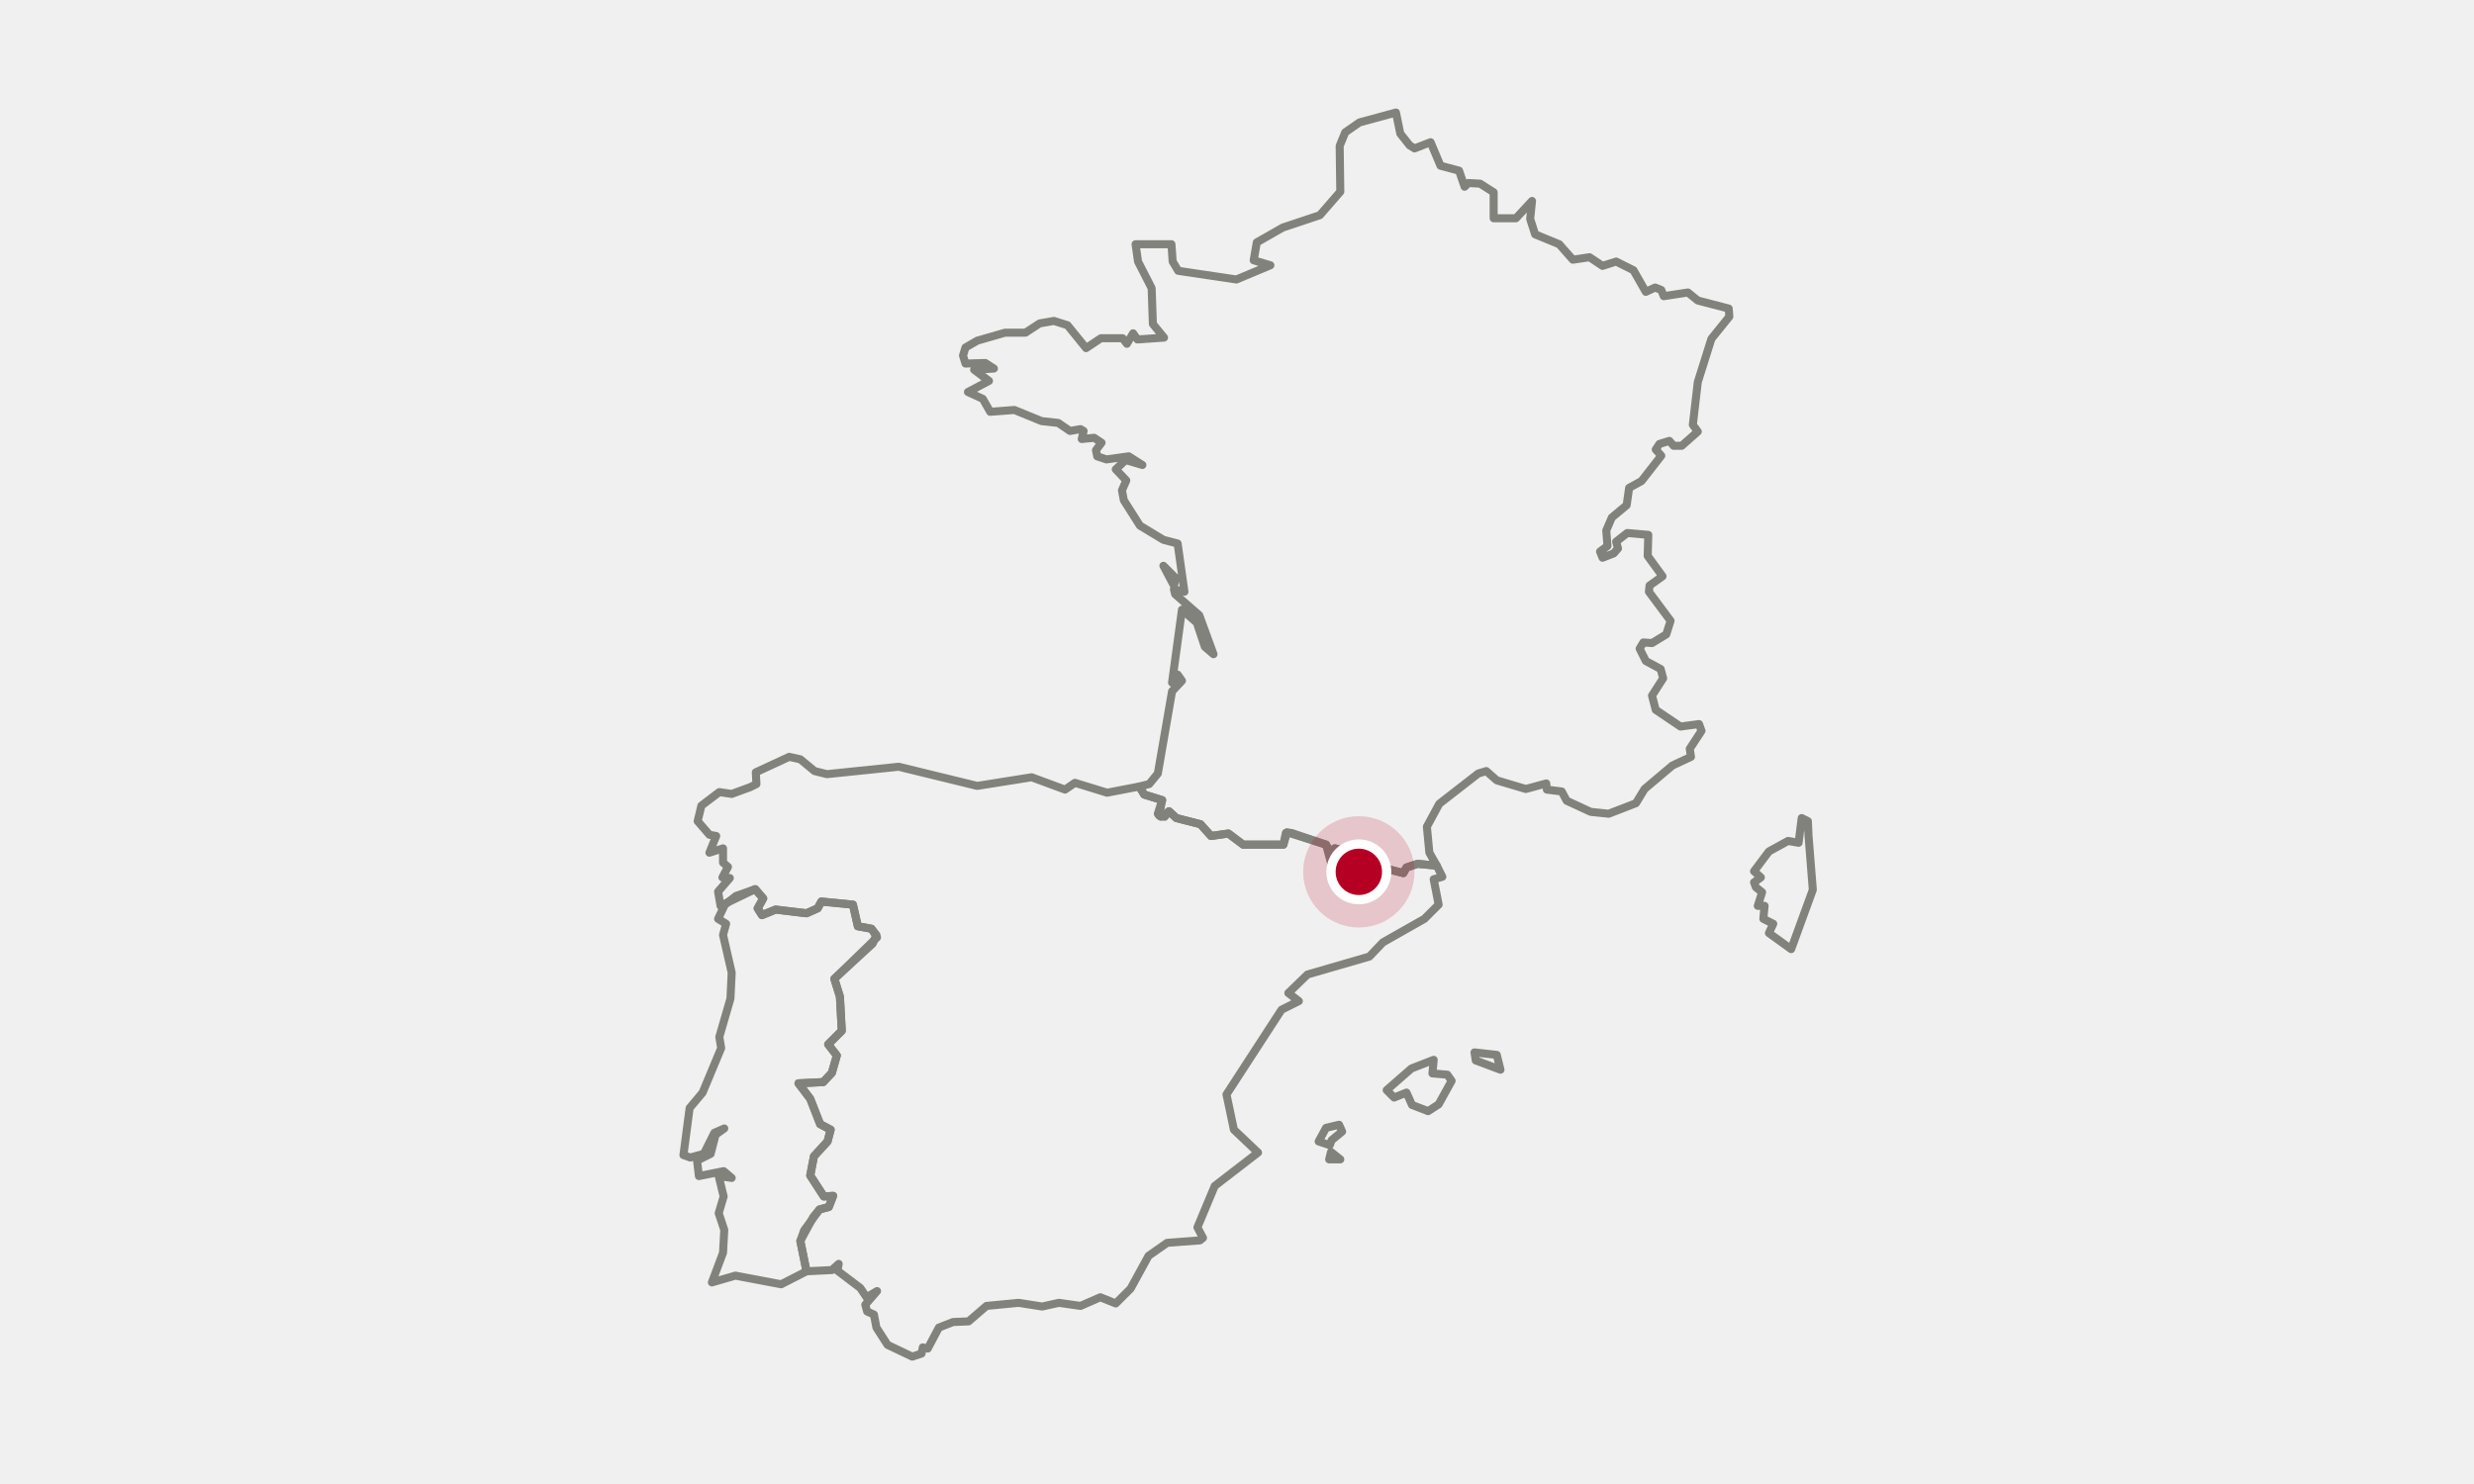
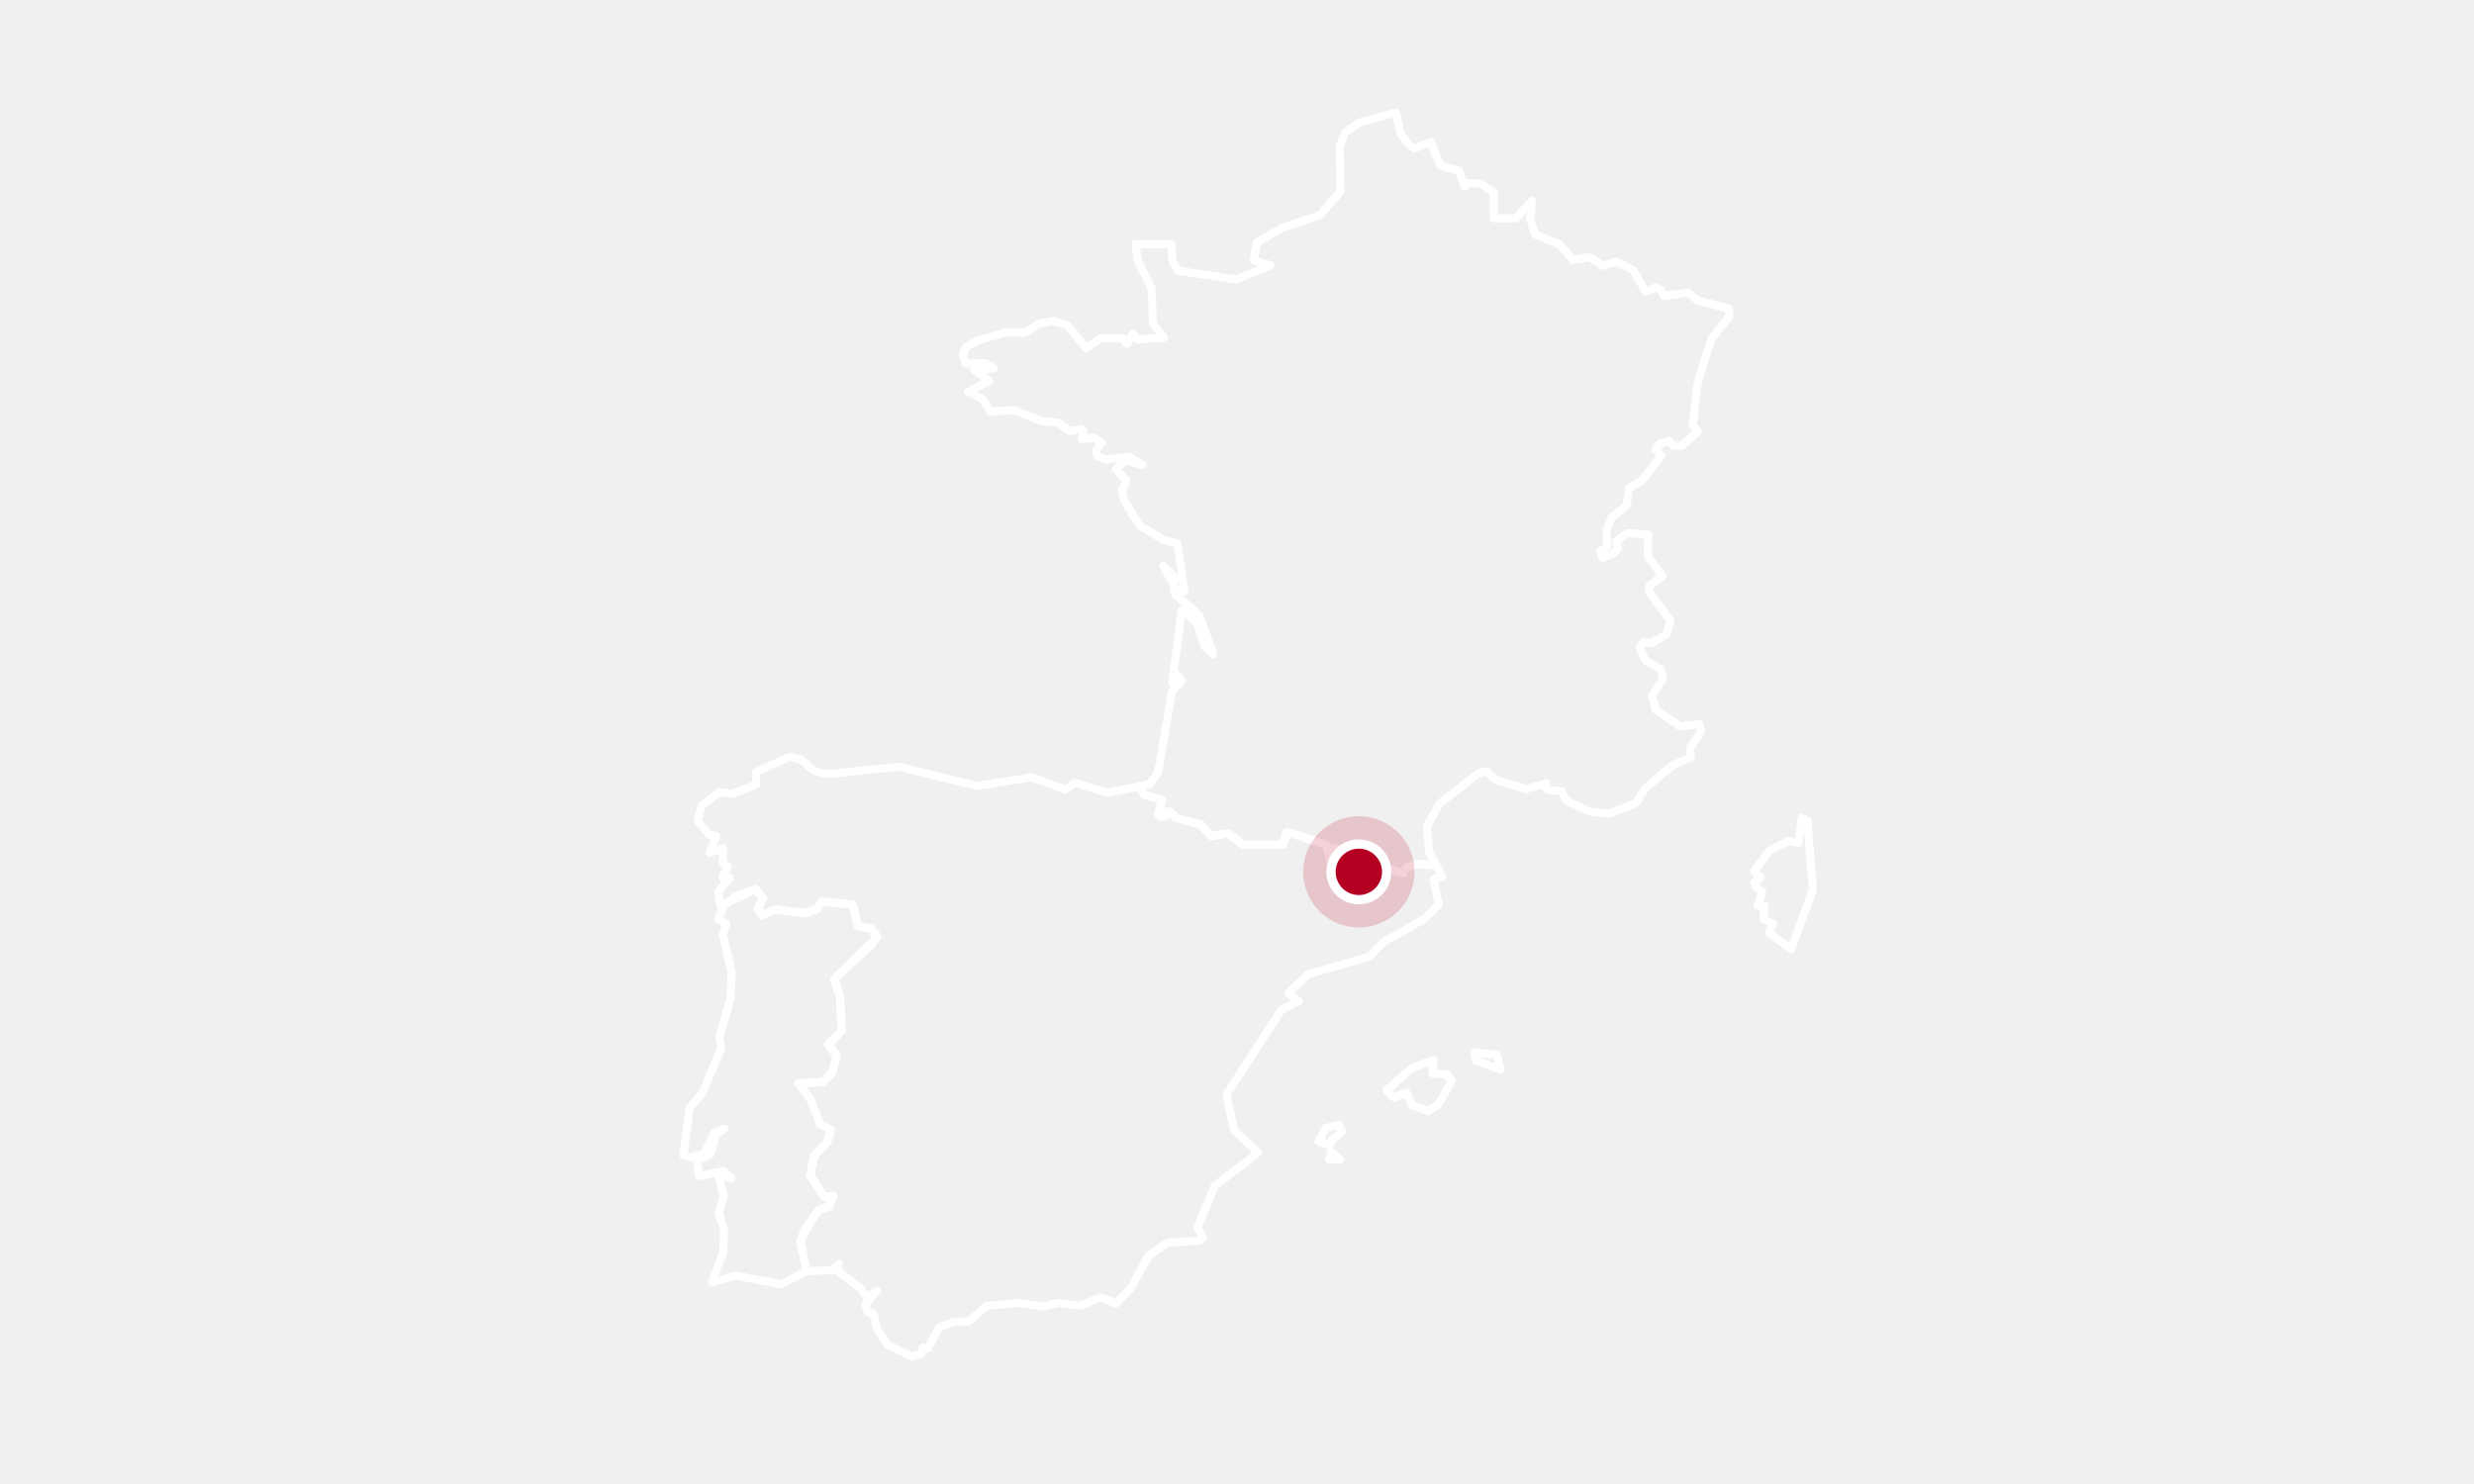
<svg xmlns="http://www.w3.org/2000/svg" width="400" height="240" viewBox="0 0 400 240">
-   <g fill="none" stroke="#82827c" stroke-width="1.3" stroke-linejoin="round" fill-rule="evenodd">
+   <g fill="none" stroke="#fff" stroke-width="1.3" stroke-linejoin="round" fill-rule="evenodd">
    <path data-country="ESP" d="M216.7,187.5 214.9,187.5 215.2,186.3 216.7,187.5ZM231.6,173.6 234,173.8 234.7,174.8 232.6,178.6 230.9,179.7 228.3,178.7 227.4,176.7 225.4,177.5 224.2,176.3 228.2,172.8 231.8,171.4 231.6,173.6ZM242.6,173 238.6,171.5 238.4,170.2 242,170.6 242.6,173ZM215.3,184.4 215,185.2 213.2,184.6 214.4,182.4 216.5,181.9 217,183 215.3,184.4ZM184.2,127.2 185,128.5 187.9,129.4 187.2,131.6 187.7,132.1 189,131.2 190.2,132.3 194.1,133.3 195.8,135.2 198.6,134.8 201,136.6 207.5,136.6 208.1,134.6 214.4,136.6 215.3,139.9 217.8,139 220.5,140.9 222.6,140.1 226.9,141.2 227.4,140.3 229.2,139.7 232.3,140 233.2,141.8 231.8,142.2 232.6,146.3 230.3,148.6 223.6,152.4 221.4,154.7 211.4,157.6 208.3,160.6 210,161.9 207.2,163.3 198.3,177 199.5,182.7 203.4,186.4 196.4,191.8 193.6,198.5 194.5,200.2 194,200.6 188.7,201 185.7,203.1 182.8,208.4 180.4,210.8 177.9,209.8 174.7,211.2 171.2,210.7 168.5,211.3 164.7,210.7 159.5,211.2 156.6,213.7 154.1,213.8 151.8,214.7 150,218.1 149.2,217.9 149,218.9 147.5,219.4 143.5,217.5 141.7,214.7 141.3,212.6 140.2,212.1 139.9,211 141.8,208.8 140.1,209.8 139.1,208.3 135.4,205.5 135.6,204.4 134.5,205.4 130.4,205.6 129.4,200.7 131.5,196.8 132.5,195.6 134,195.2 134.7,193.4 133.2,193.5 131,190.1 131.6,187 133.8,184.6 134.3,182.7 132.6,181.8 131,177.7 129.1,175.2 133.1,175 134.5,173.5 135.3,170.7 133.9,168.9 136.1,166.7 135.8,161.2 134.9,158.3 141.1,152.6 141.7,151.2 140.9,150.2 138.7,149.8 137.9,146.3 132.8,145.8 132.2,146.9 130.4,147.7 125.4,147.1 123.2,148 122.5,146.9 123.4,145.3 122.1,143.8 116.5,146.5 116.1,144.2 118,142 116.8,141.9 117.7,140.2 116.9,139.5 116.9,137.2 114.7,137.9 115.8,135.2 114.7,135 112.8,132.8 113.4,130.3 116.3,128.1 118.3,128.4 121.3,127.3 122.3,126.8 122.2,124.9 127.6,122.4 129.4,122.8 131.7,124.7 133.7,125.2 145.3,124 158,127.1 166.8,125.7 172.2,127.7 173.8,126.6 179,128.2 184.2,127.2Z" />
    <path data-country="PRT" d="M117.2,146.3 119,144.9 122.1,143.8 123.4,145.3 122.5,146.9 123.2,148 125.4,147.1 130.4,147.7 132.2,146.9 132.8,145.8 137.9,146.3 138.7,149.8 140.9,150.2 141.8,151.6 134.9,158.3 135.8,161.2 136.1,166.7 133.9,168.9 135.3,170.7 134.5,173.5 133.1,175 129.1,175.2 131,177.7 132.6,181.8 134.3,182.7 133.8,184.6 131.6,187 131,190.1 133.2,193.5 134.7,193.4 134,195.2 132.5,195.6 130,199 129.4,200.7 130.4,205.6 126.3,207.7 118.9,206.3 115.1,207.4 116.9,202.6 117.1,198.9 116.2,196.2 117,193.5 116.2,190.2 118.3,190.5 117,189.4 113,190.2 112.7,187.7 114.9,186.6 115.7,183.5 117.1,182.5 115.5,183.2 113.8,186.6 111.6,187.2 110.5,186.8 111.5,179.2 113.6,176.7 116.6,169.5 116.3,167.7 118.1,161.5 118.3,157.3 116.9,151.2 117.4,149.4 116.1,148.6 117.2,146.3Z" />
    <path data-country="AND" d="M217.8,139 215.3,139.9 215.1,137.8 215.8,137.2 217.8,137.7 217.8,139Z" />
    <path data-country="FRA" d="M292.4,135.1 293.1,143.9 289.6,153.5 286,150.9 286.7,149.4 285.1,148.6 285.3,146.5 284.2,146.5 284.9,144.3 283.9,143.5 283.6,142.7 284.7,141.9 283.6,140.9 286,137.7 289.1,136 290.8,136.3 291.3,132.3 292.3,132.8 292.4,135.1ZM274.5,69.8 271.9,72.1 270.6,72.1 269.9,71.3 268.3,71.8 267.7,72.7 268.6,73.7 265.4,77.8 263.4,78.9 263,81.7 260.6,83.7 259.7,85.8 259.9,88.3 258.7,89.2 259.1,90.2 260.9,89.5 261.6,88.7 261.3,87.6 263.1,86.2 266.5,86.5 266.4,89.9 268.8,93.2 266.7,94.7 266.6,95.7 270.1,100.4 269.4,102.6 267.1,104 265.7,103.9 265.1,104.9 266.1,106.9 268.5,108.2 268.9,109.7 267.1,112.5 267.7,114.8 271.7,117.5 274.7,117.1 275.1,118.2 273.2,121.1 273.4,122.4 270.4,123.8 265.9,127.6 264.5,129.9 260.1,131.6 257.2,131.3 253.3,129.5 252.5,128 250.1,127.7 250,126.7 246.7,127.6 242,126.2 240.3,124.7 239,125.1 232.7,130 230.7,133.7 231.1,137.9 232.3,140 229.2,139.7 227.4,140.3 226.9,141.2 222.6,140.1 220.9,141 217.8,139 217.8,137.7 215.8,137.2 215.1,137.8 214.4,136.6 208.8,134.7 207.9,134.7 207.5,136.6 201,136.6 198.6,134.8 195.8,135.2 194.1,133.3 190.2,132.3 189,131.2 188.3,132.1 187.4,131.9 187.9,129.4 185,128.5 184.2,127.2 185.8,126.8 187.2,125.1 189.5,111.8 191.1,110.1 190.4,109.1 189.5,110.4 191.1,98.6 193.5,100.7 194.8,104.6 196.2,105.8 193.9,99.5 190,96.1 189.8,95.3 191.5,95.7 190.4,87.9 188.1,87.3 184.3,85 181.7,80.9 181.4,79.3 182.1,77.7 180.4,75.9 182,74.4 184.7,75.2 182.5,73.8 178.9,74.3 177.4,73.8 177.2,72.8 178.1,71.6 176.9,70.8 174.9,71 175.2,69.7 174.7,69.4 173,69.7 171.1,68.4 168.4,68.1 164,66.3 160.1,66.6 158.9,64.5 156.5,63.4 159.9,61.6 157.5,59.8 160.7,59.6 159.3,58.7 156.1,58.8 155.7,57.5 156.1,56.2 158,55.1 162.5,53.8 165.8,53.8 168.1,52.3 170.4,51.9 172.6,52.6 175.6,56.3 178,54.7 181.5,54.7 182.2,55.6 183.2,53.9 183.9,54.9 188.2,54.6 186.4,52.4 186.2,46.6 184,42.3 183.6,39.5 189.4,39.5 189.6,42.3 190.5,43.8 199.9,45.2 205.4,42.9 202.7,42.1 203.2,39.2 207.4,36.8 213.4,34.8 216.7,31 216.6,23.6 217.5,21.4 219.8,19.8 225.7,18.2 226.4,21.6 227.9,23.5 228.7,24 231.3,23 232.9,26.8 235.9,27.6 236.8,30.2 237.4,29.6 239.3,29.7 241.5,31.1 241.5,35.3 245.1,35.3 247.7,32.5 247.4,35.4 248.2,37.9 252.1,39.5 254.3,42 257,41.6 259.1,43 261.3,42.3 264.1,43.7 266.1,47.2 267.6,46.5 268.6,46.9 269,47.9 272.9,47.3 274.5,48.6 279.5,49.9 279.6,51.2 276.7,54.8 274.5,61.8 273.7,68.7 274.5,69.8ZM190.1,93.5 189.8,94.7 188.1,91.5 190.1,93.5Z" />
  </g>
  <g data-coordinates="1.9,42.35">
    <circle cx="219.7" cy="141" r="9" fill="#b50024" opacity=".18" />
    <circle cx="219.7" cy="141" r="4.5" fill="#b50024" stroke="#fff" stroke-width="1.5" />
  </g>
</svg>
